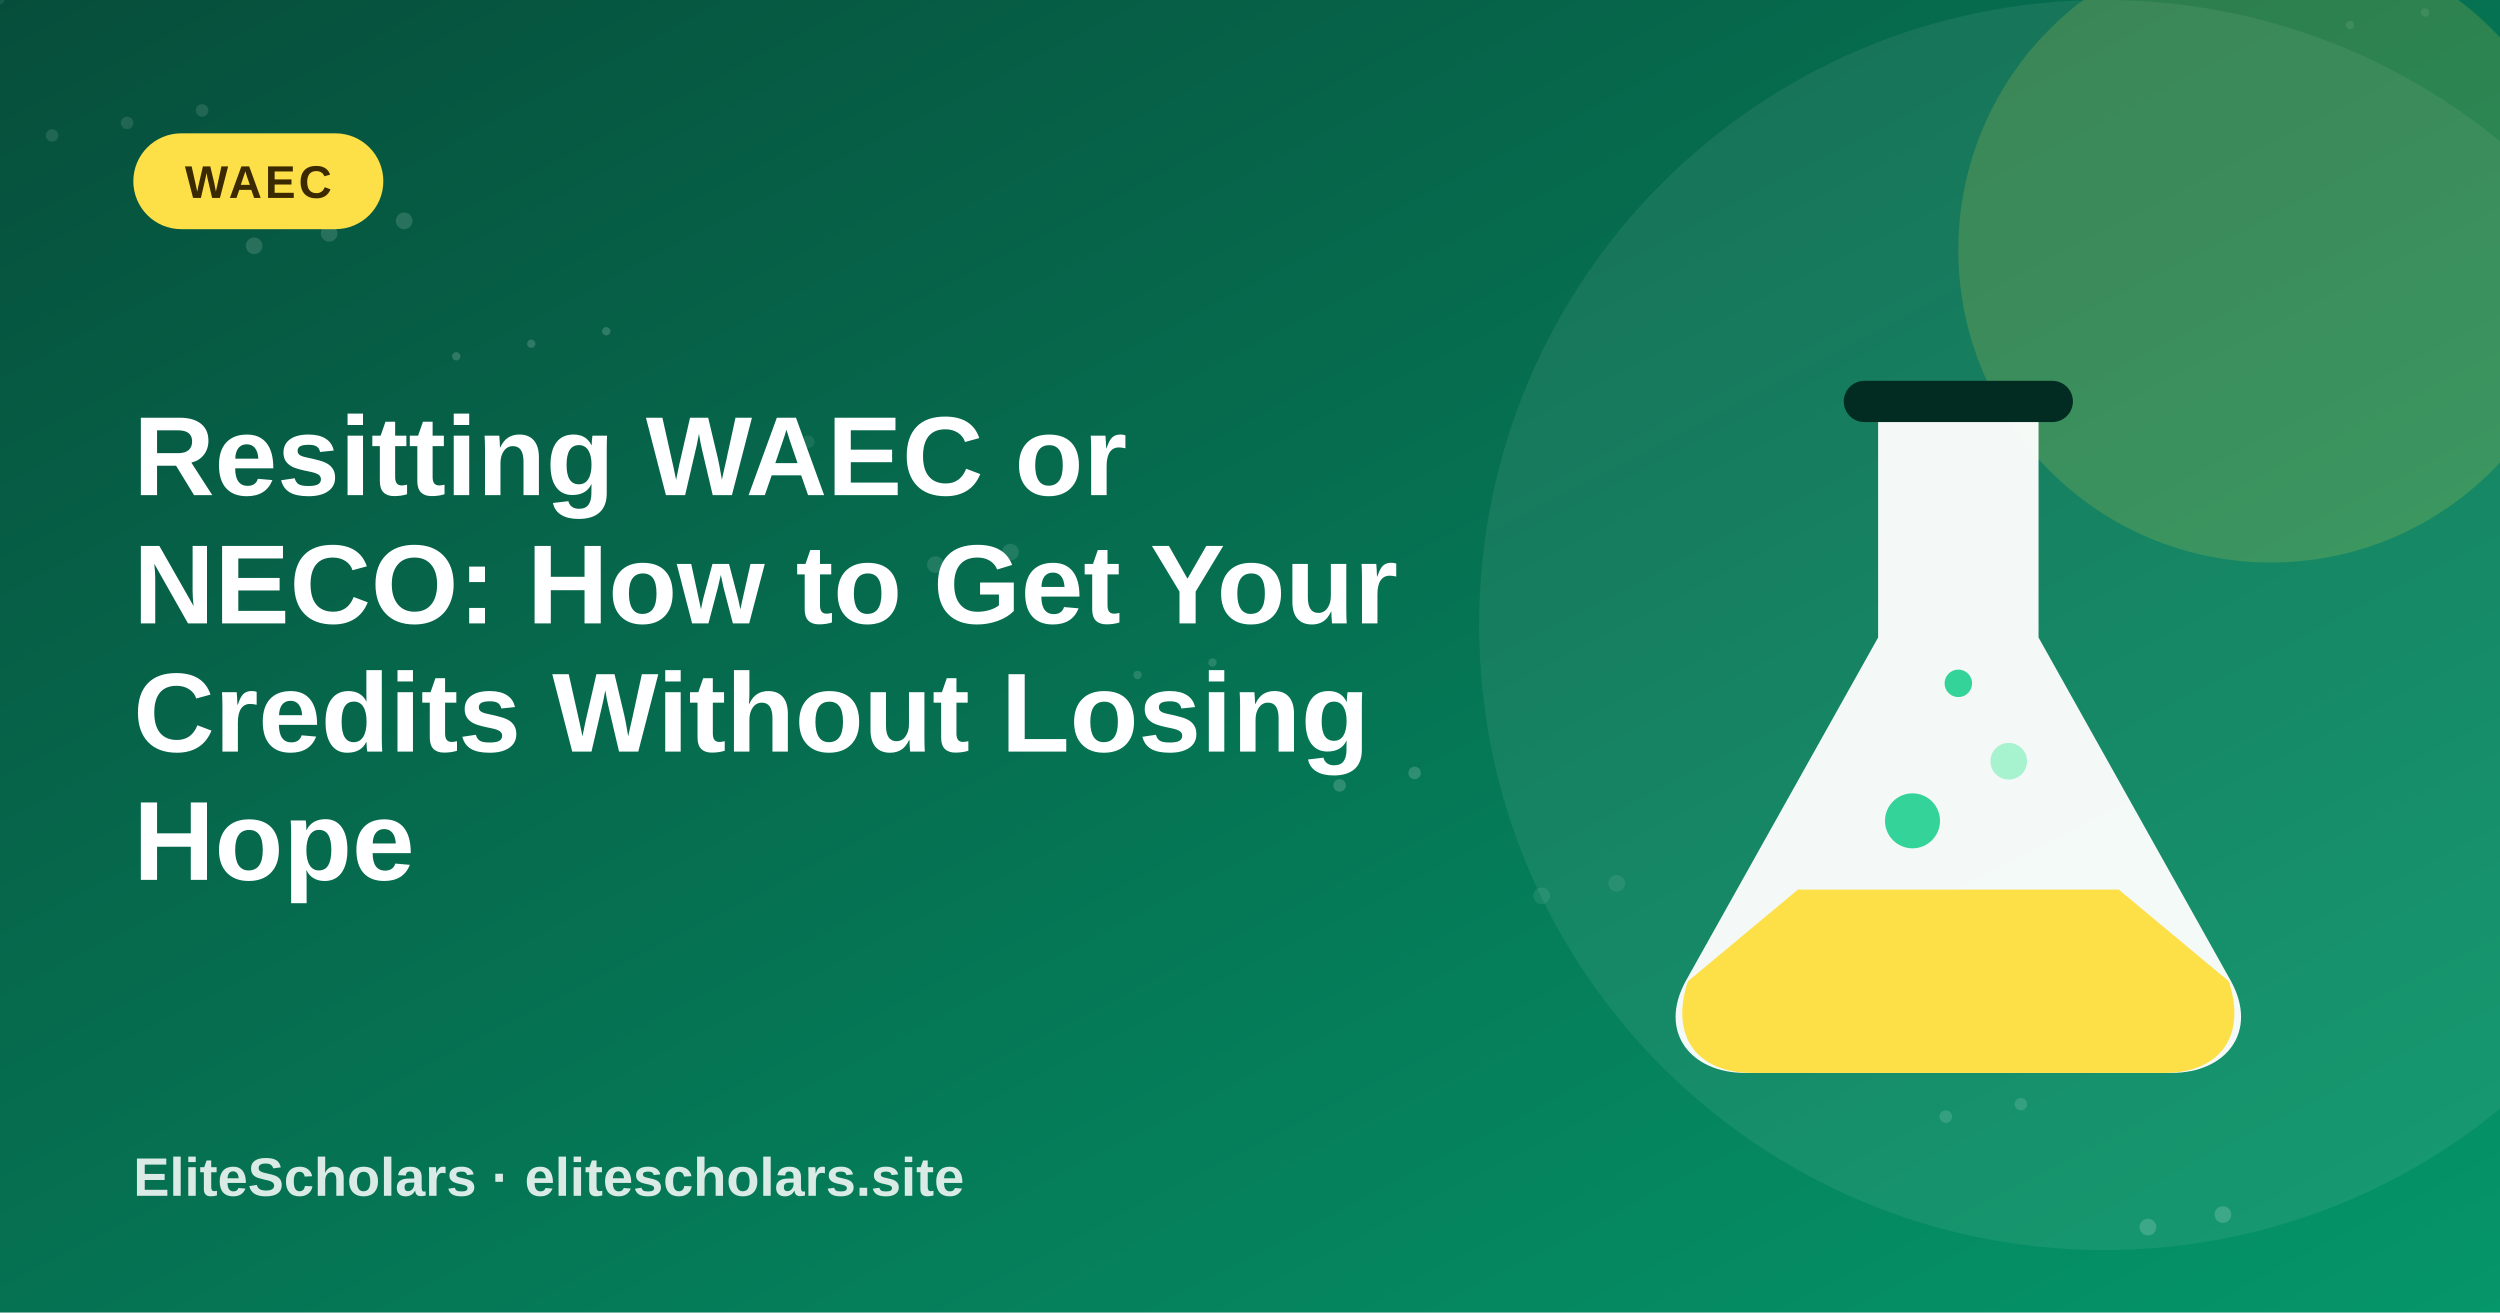
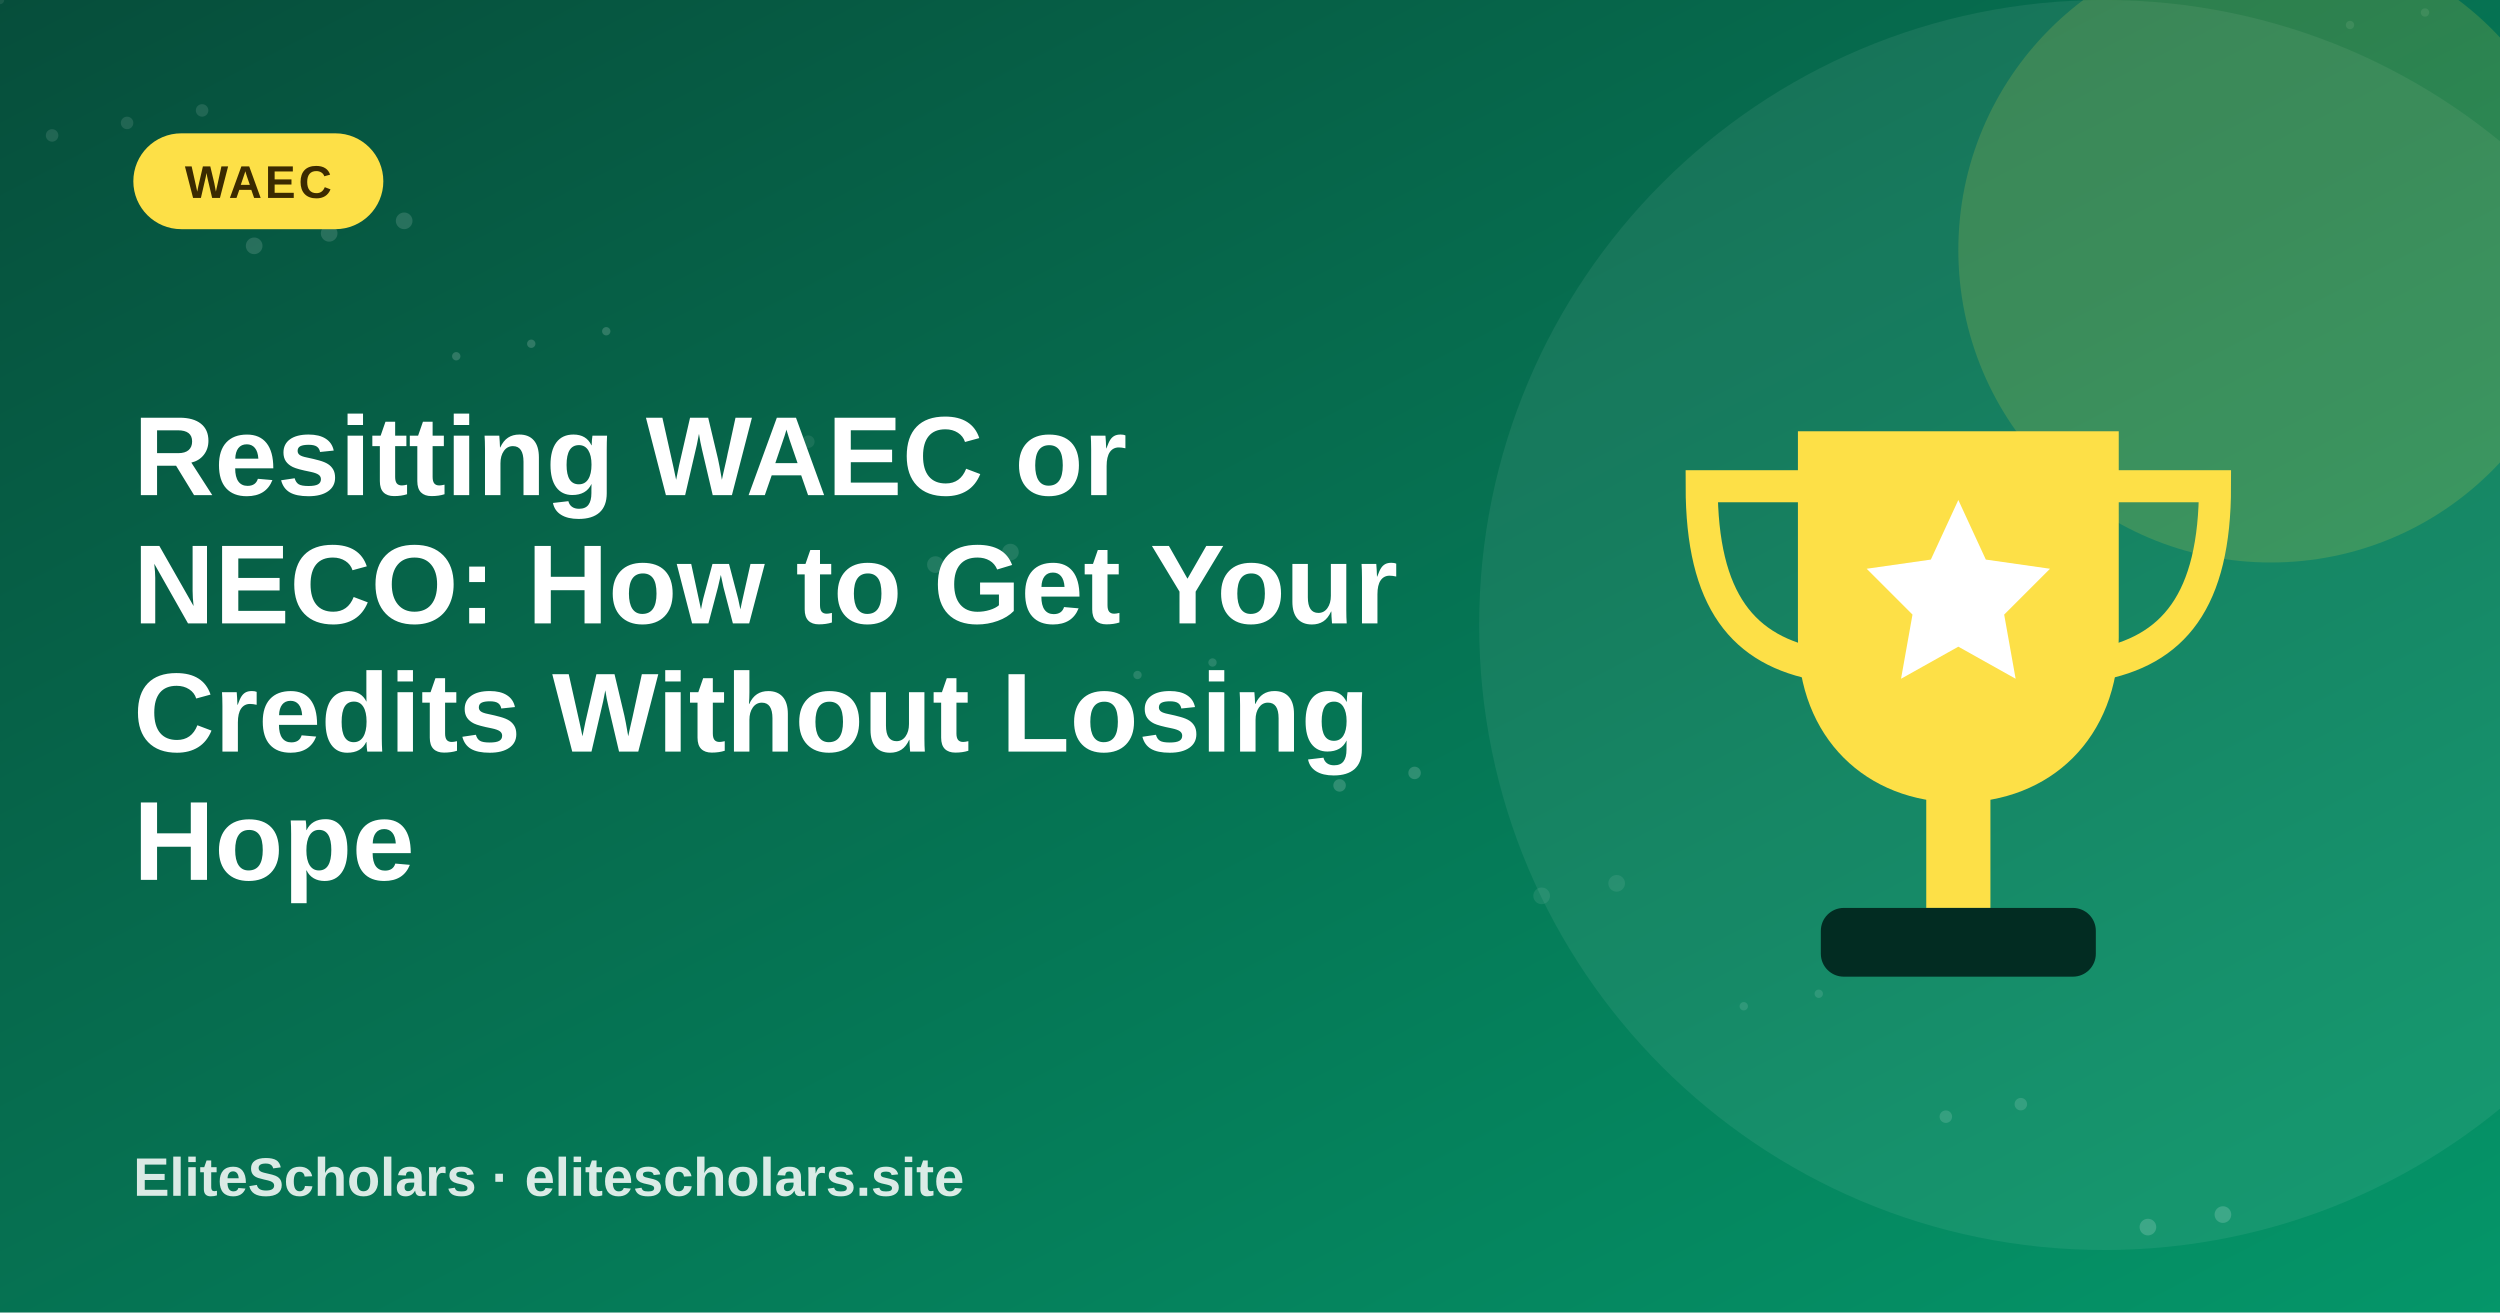
<svg xmlns="http://www.w3.org/2000/svg" viewBox="0 0 1200 630" width="1200" height="630" role="img" aria-label="Resitting WAEC or NECO: How to Get Your Credits Without Losing Hope">
  <defs>
    <linearGradient id="g" x1="0" y1="0" x2="1" y2="1">
      <stop offset="0" stop-color="#064E3B" />
      <stop offset="1" stop-color="#059669" />
    </linearGradient>
  </defs>
  <rect width="1200" height="630" fill="url(#g)" />
  <circle cx="0" cy="0" r="2" fill="#fff" opacity="0.08" />
  <circle cx="97" cy="53" r="3" fill="#fff" opacity="0.11" />
  <circle cx="194" cy="106" r="4" fill="#fff" opacity="0.14" />
  <circle cx="291" cy="159" r="2" fill="#fff" opacity="0.17" />
  <circle cx="388" cy="212" r="3" fill="#fff" opacity="0.08" />
  <circle cx="485" cy="265" r="4" fill="#fff" opacity="0.11" />
  <circle cx="582" cy="318" r="2" fill="#fff" opacity="0.14" />
  <circle cx="679" cy="371" r="3" fill="#fff" opacity="0.17" />
  <circle cx="776" cy="424" r="4" fill="#fff" opacity="0.08" />
  <circle cx="873" cy="477" r="2" fill="#fff" opacity="0.11" />
  <circle cx="970" cy="530" r="3" fill="#fff" opacity="0.14" />
  <circle cx="1067" cy="583" r="4" fill="#fff" opacity="0.17" />
  <circle cx="1164" cy="6" r="2" fill="#fff" opacity="0.08" />
  <circle cx="61" cy="59" r="3" fill="#fff" opacity="0.11" />
  <circle cx="158" cy="112" r="4" fill="#fff" opacity="0.14" />
  <circle cx="255" cy="165" r="2" fill="#fff" opacity="0.17" />
  <circle cx="352" cy="218" r="3" fill="#fff" opacity="0.08" />
  <circle cx="449" cy="271" r="4" fill="#fff" opacity="0.11" />
  <circle cx="546" cy="324" r="2" fill="#fff" opacity="0.14" />
  <circle cx="643" cy="377" r="3" fill="#fff" opacity="0.17" />
  <circle cx="740" cy="430" r="4" fill="#fff" opacity="0.08" />
  <circle cx="837" cy="483" r="2" fill="#fff" opacity="0.11" />
  <circle cx="934" cy="536" r="3" fill="#fff" opacity="0.14" />
  <circle cx="1031" cy="589" r="4" fill="#fff" opacity="0.17" />
  <circle cx="1128" cy="12" r="2" fill="#fff" opacity="0.08" />
  <circle cx="25" cy="65" r="3" fill="#fff" opacity="0.11" />
  <circle cx="122" cy="118" r="4" fill="#fff" opacity="0.14" />
  <circle cx="219" cy="171" r="2" fill="#fff" opacity="0.17" />
  <circle cx="1010" cy="300" r="300" fill="#fff" opacity=".07" />
  <circle cx="1090" cy="120" r="150" fill="#FDE047" opacity=".16" />
  <rect x="64" y="64" width="120" height="46" rx="23" fill="#FDE047" />
  <text x="124" y="95" text-anchor="middle" font-size="22" font-weight="800" letter-spacing="1.5" fill="#3B2A00" font-family="system-ui,Segoe UI,Arial,sans-serif">WAEC</text>
  <g font-family="system-ui,Segoe UI,Arial,sans-serif" font-weight="800" fill="#fff" font-size="54">
    <text x="64" y="237.66">Resitting WAEC or</text>
    <text x="64" y="299.22">NECO: How to Get Your</text>
    <text x="64" y="360.78">Credits Without Losing</text>
    <text x="64" y="422.34">Hope</text>
  </g>
  <text x="64" y="574" font-size="26" font-weight="700" fill="#fff" opacity=".85" font-family="system-ui,Segoe UI,Arial,sans-serif">EliteScholars · elitescholars.site</text>
  <g transform="translate(720 130) scale(1.1)">
-     <path d="M165 60h70v100l84 150c12 22-2 40-26 40H107c-24 0-38-18-26-40l84-150z" fill="#fff" opacity=".95" />
-     <path d="M130 270h140l48 40c8 24-4 40-28 40H110c-24 0-36-16-28-40z" fill="#FDE047" />
-     <circle cx="180" cy="240" r="12" fill="#34D399" />
-     <circle cx="222" cy="214" r="8" fill="#A7F3D0" />
-     <circle cx="200" cy="180" r="6" fill="#34D399" />
-     <rect x="150" y="48" width="100" height="18" rx="9" fill="#022C22" />
+     <path d="M130 70h140v90c0 44-30 72-70 72s-70-28-70-72z" fill="#FDE047" />
+     <path d="M130 94H88c0 50 18 72 52 78M270 94h42c0 50-18 72-52 78" stroke="#FDE047" stroke-width="14" fill="none" stroke-linecap="round" />
+     <rect x="186" y="230" width="28" height="48" fill="#FDE047" />
+     <rect x="140" y="278" width="120" height="30" rx="10" fill="#022C22" />
+     <path d="M200 100l12 26 28 4-20 20 5 28-25-14-25 14 5-28-20-20 28-4z" fill="#fff" />
  </g>
</svg>
